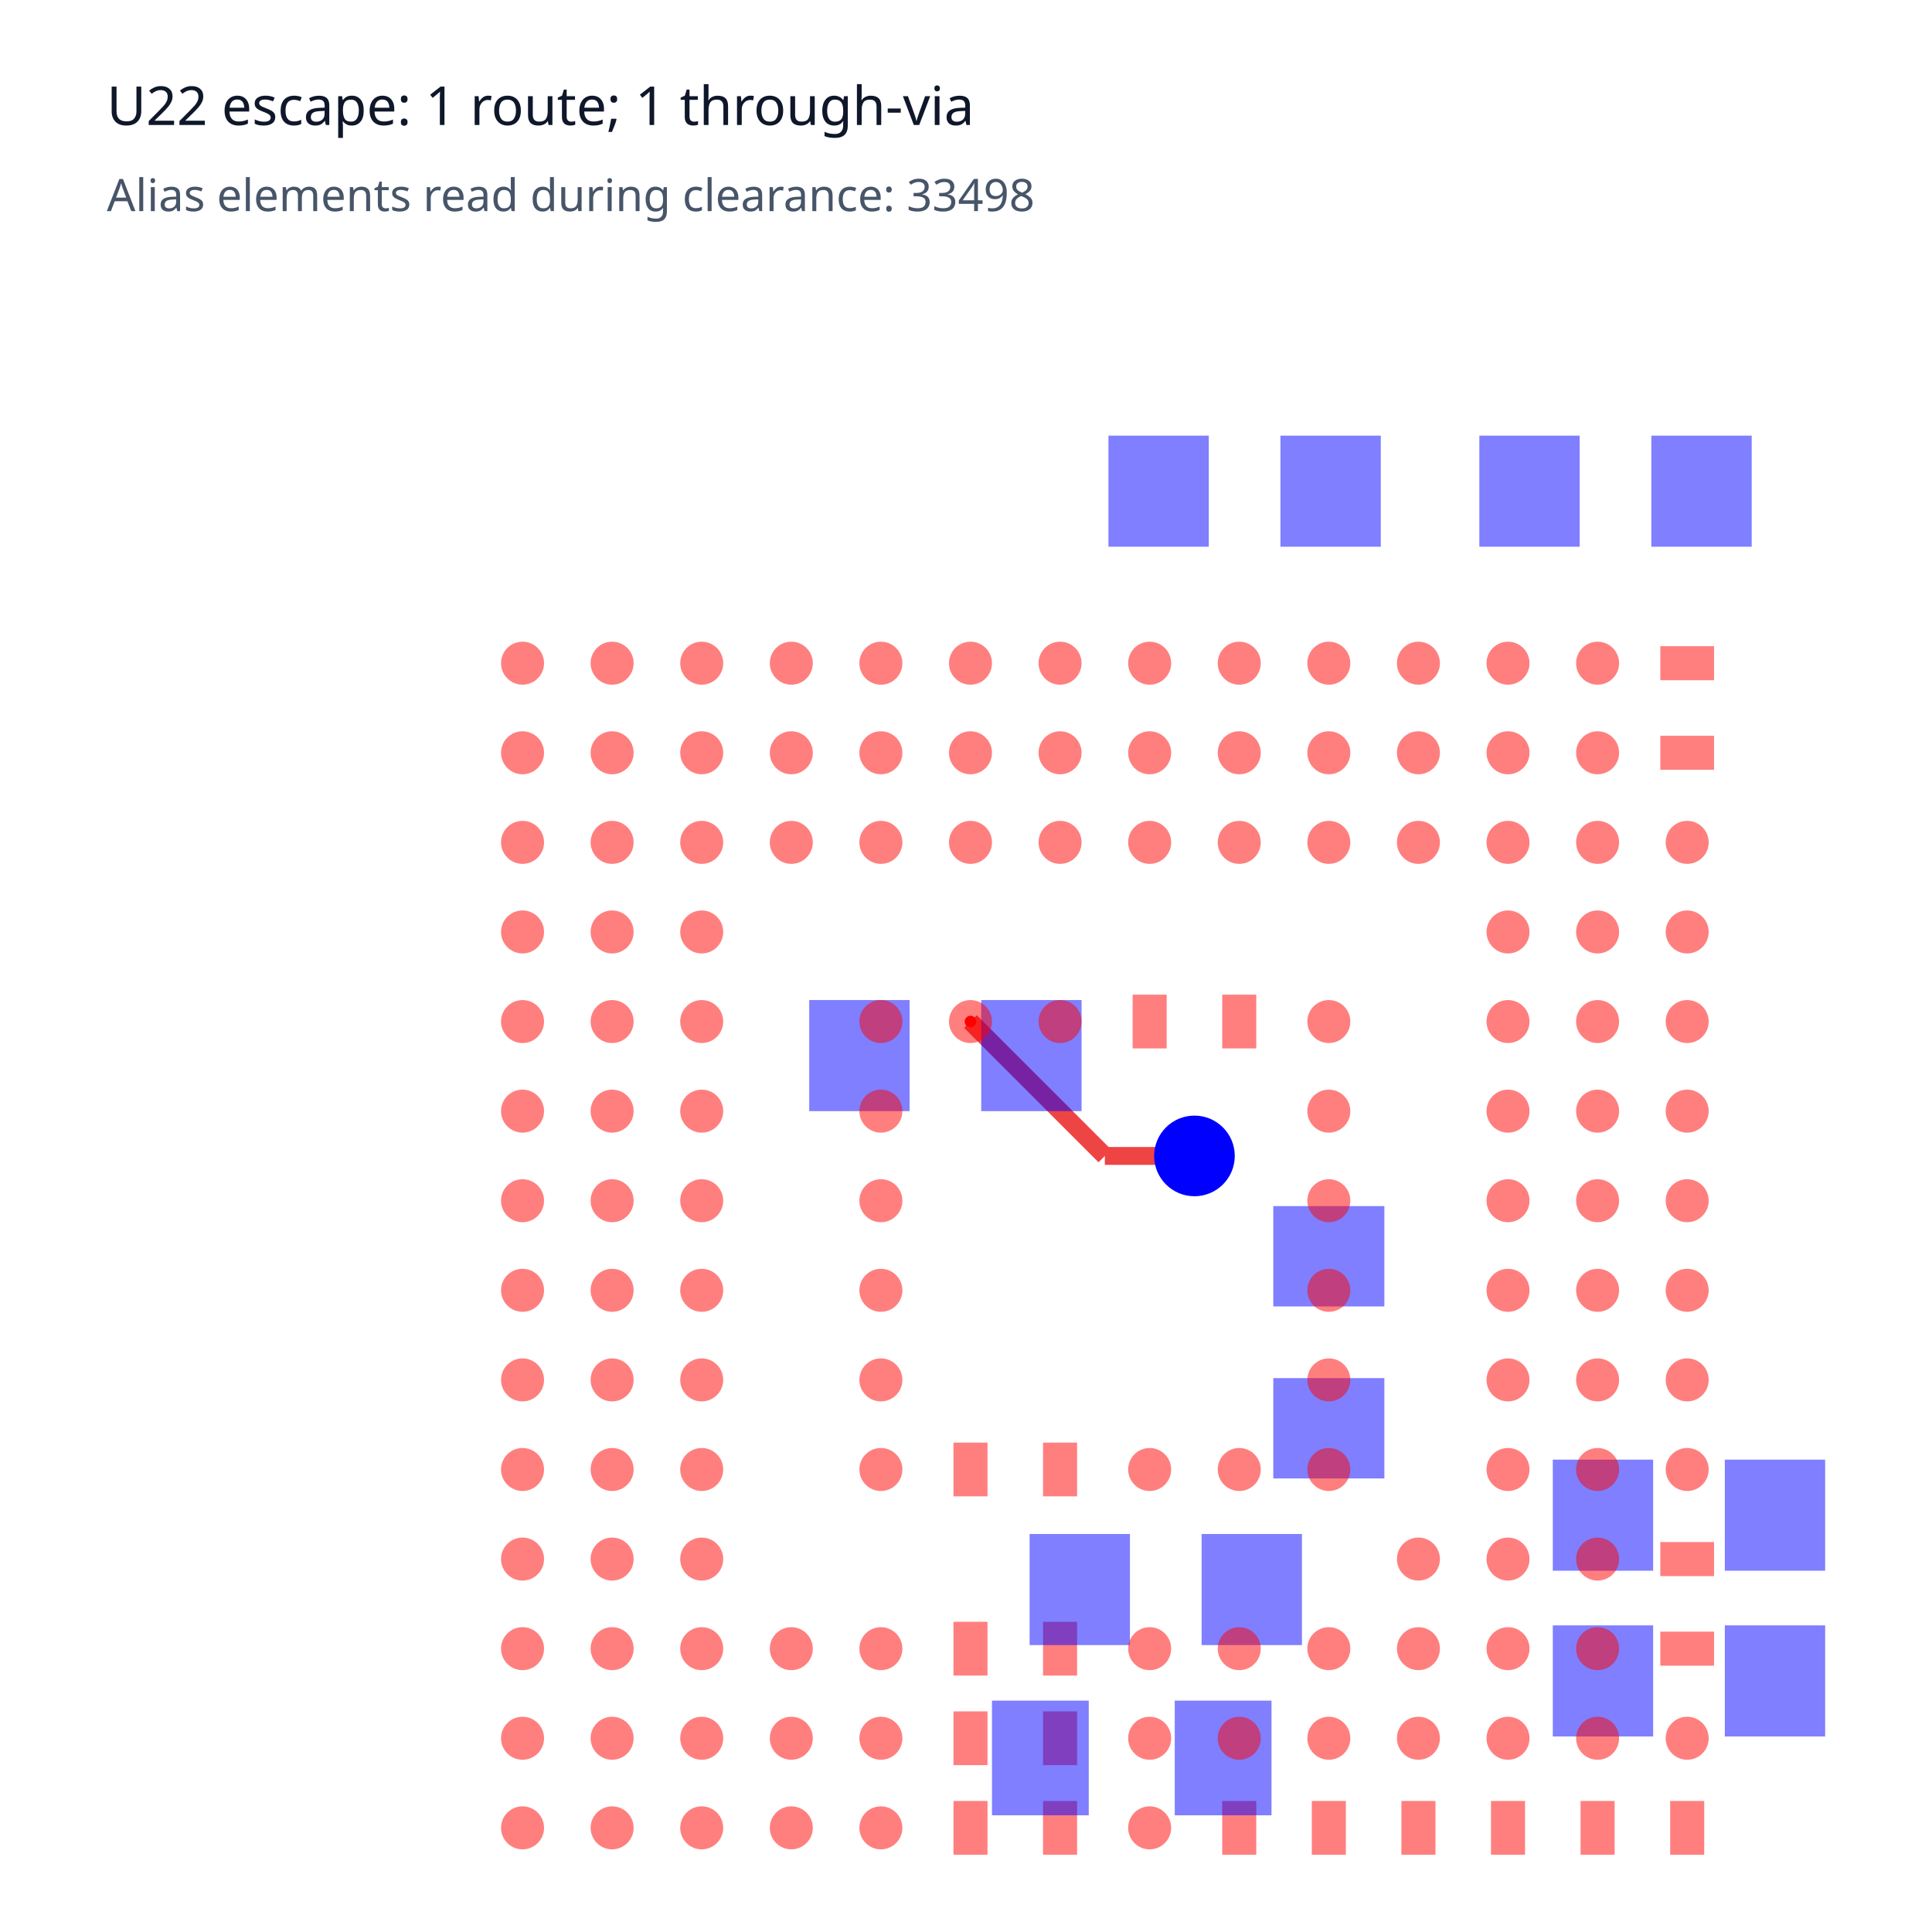
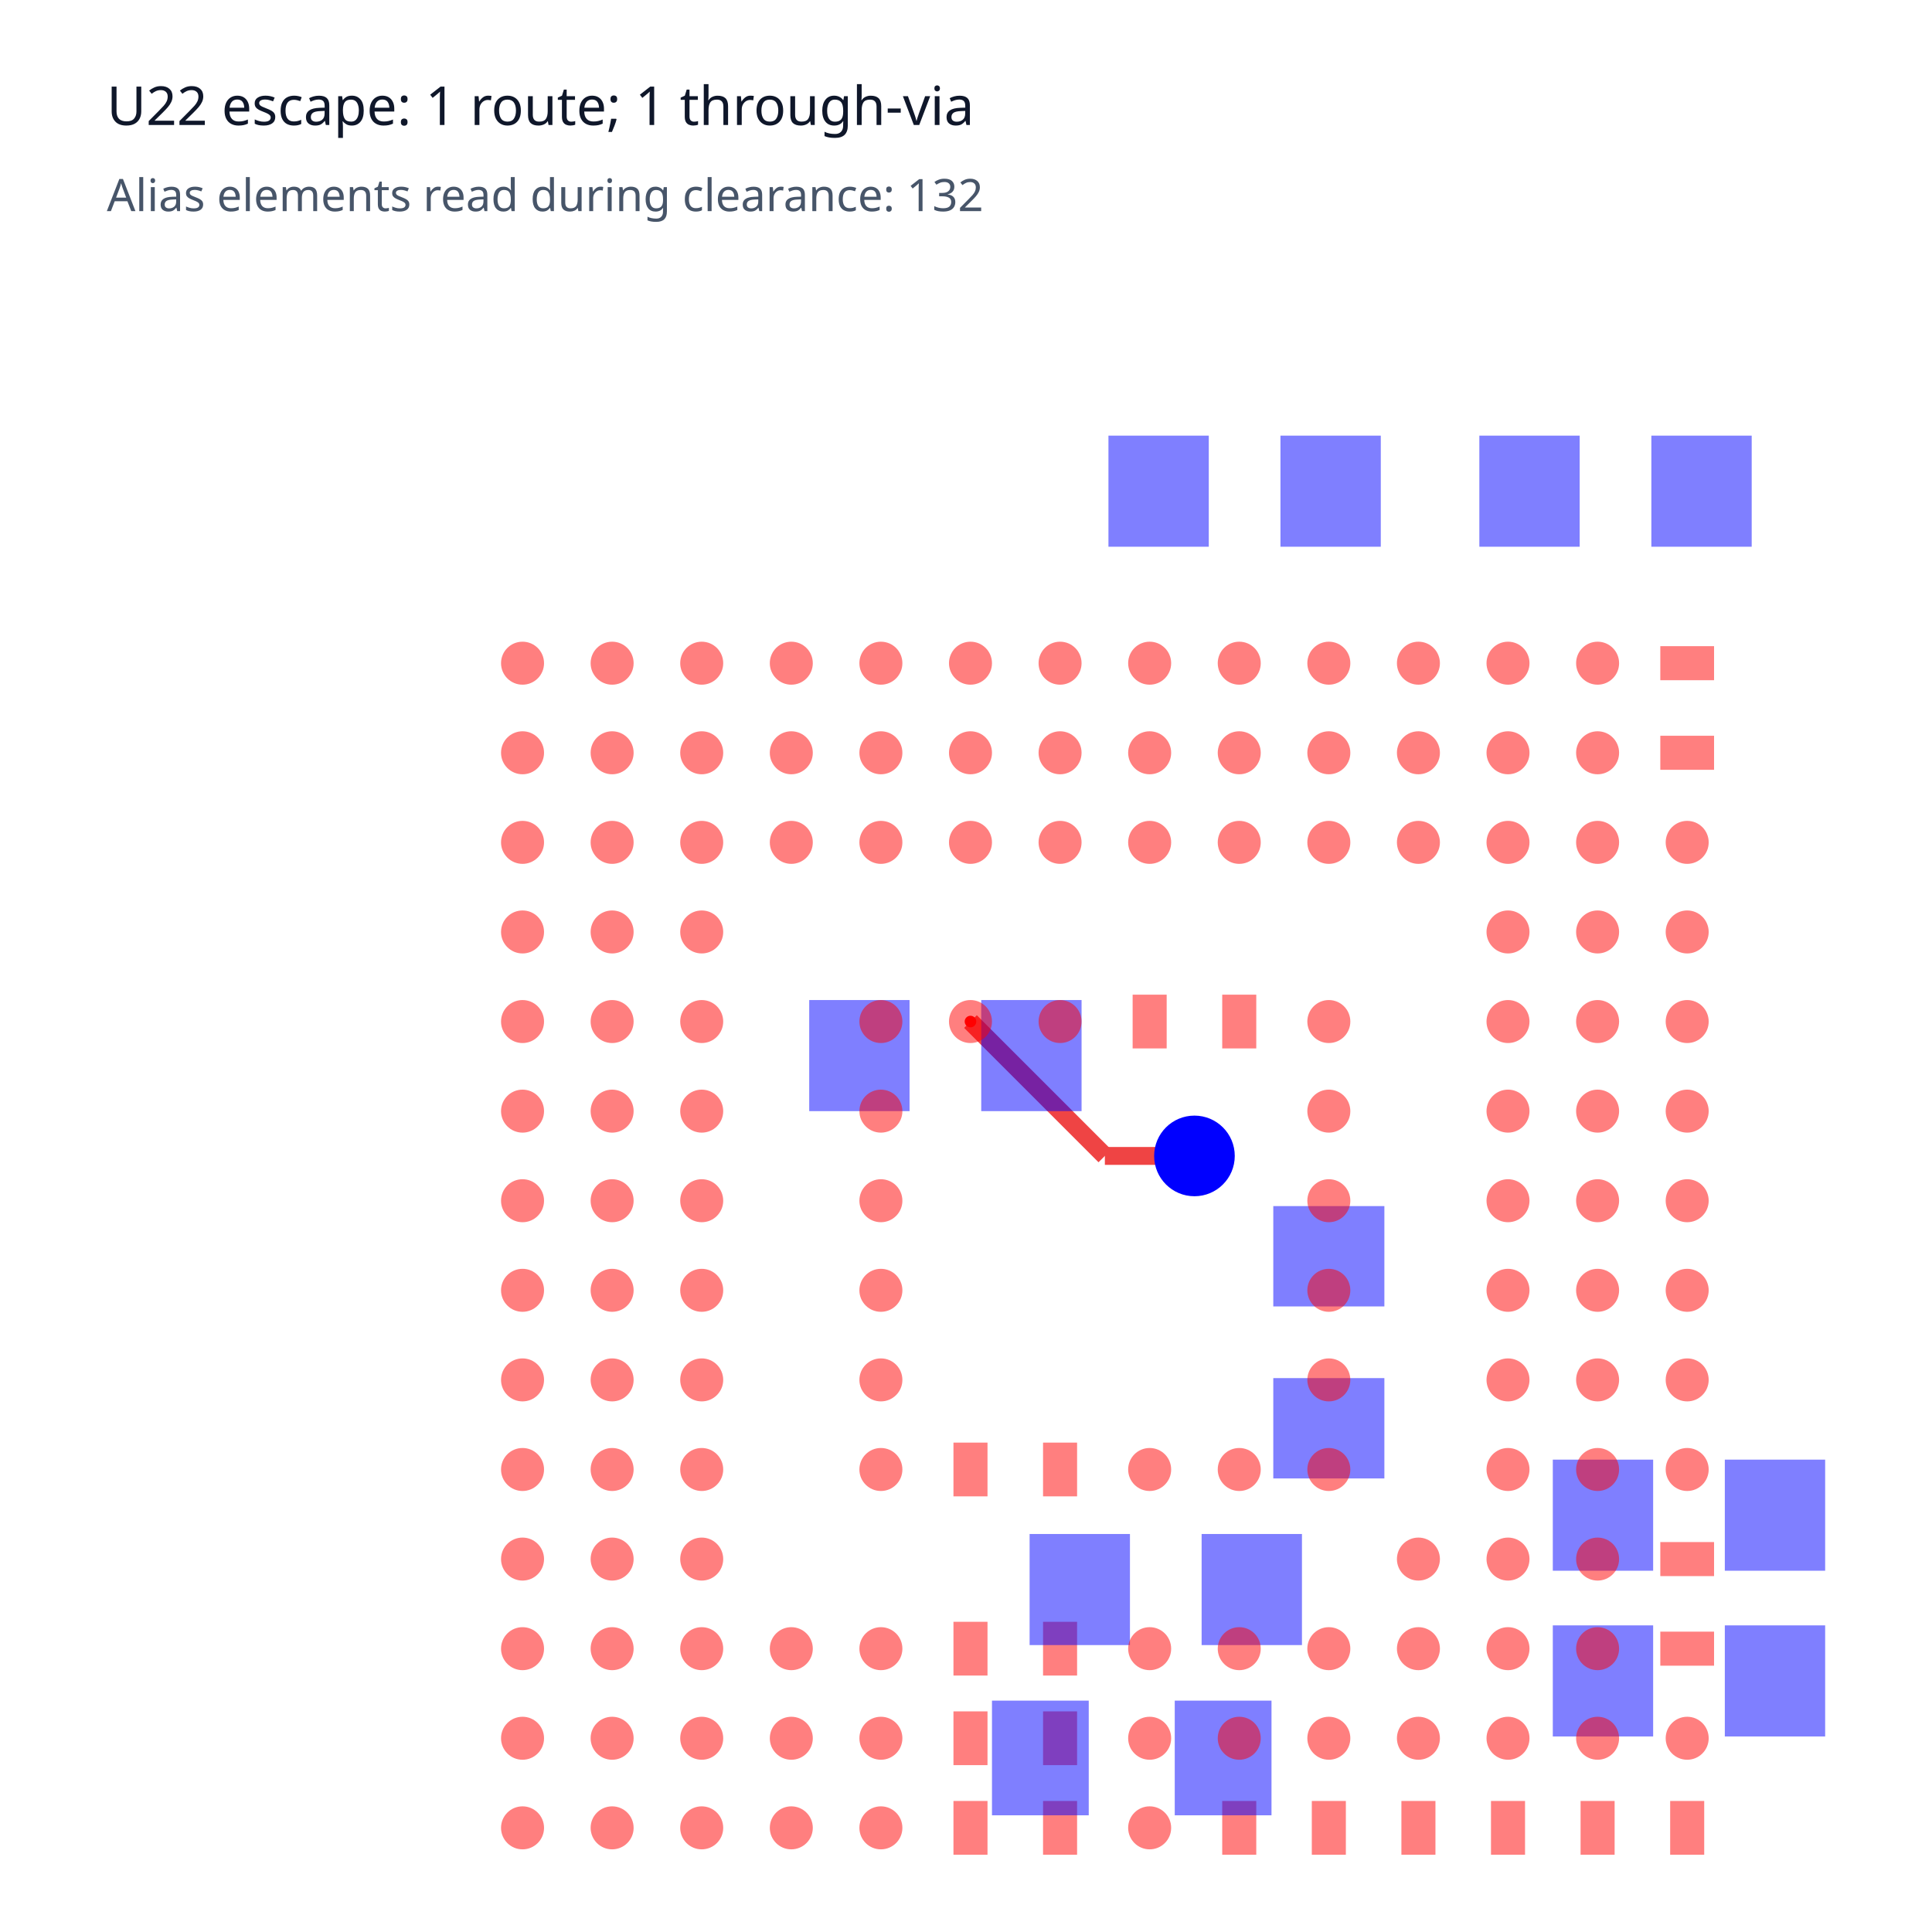
<svg xmlns="http://www.w3.org/2000/svg" width="1000" height="1000" viewBox="0 0 1000 1000">
  <rect width="100%" height="100%" fill="white" />
  <g>
    <polyline data-points="0.48999999999875865,15.829999999999984 1.2399999999987585,15.079999999999984" data-type="line" data-label="" points="502.319,528.75 571.875,598.306" fill="none" stroke="#ef4444" stroke-linejoin="round" stroke-width="9.274" />
  </g>
  <g>
    <polyline data-points="1.2399999999987585,15.079999999999984 1.7399999999987577,15.079999999999984" data-type="line" data-label="" points="571.875,598.306 618.246,598.306" fill="none" stroke="#ef4444" stroke-linejoin="round" stroke-width="9.274" />
  </g>
  <g>
    <rect data-type="rect" data-label="top" data-x="4.4899999999987585" data-y="11.329999999999984" data-ccw-rotation-degrees="180" x="864.476" y="932.177" width="17.621" height="27.823" fill="rgba(255,0,0,0.5)" stroke="black" stroke-width="0.011" transform="rotate(180 873.2863 946.0887)" />
  </g>
  <g>
    <rect data-type="rect" data-label="top" data-x="3.989999999998758" data-y="11.329999999999984" data-ccw-rotation-degrees="180" x="818.105" y="932.177" width="17.621" height="27.823" fill="rgba(255,0,0,0.5)" stroke="black" stroke-width="0.011" transform="rotate(180 826.9153 946.0887)" />
  </g>
  <g>
    <rect data-type="rect" data-label="top" data-x="3.489999999998758" data-y="11.329999999999984" data-ccw-rotation-degrees="180" x="771.734" y="932.177" width="17.621" height="27.823" fill="rgba(255,0,0,0.5)" stroke="black" stroke-width="0.011" transform="rotate(180 780.5444 946.0887)" />
  </g>
  <g>
    <rect data-type="rect" data-label="top" data-x="2.989999999998758" data-y="11.329999999999984" data-ccw-rotation-degrees="180" x="725.363" y="932.177" width="17.621" height="27.823" fill="rgba(255,0,0,0.5)" stroke="black" stroke-width="0.011" transform="rotate(180 734.1734 946.0887)" />
  </g>
  <g>
    <rect data-type="rect" data-label="top" data-x="2.489999999998758" data-y="11.329999999999984" data-ccw-rotation-degrees="180" x="678.992" y="932.177" width="17.621" height="27.823" fill="rgba(255,0,0,0.5)" stroke="black" stroke-width="0.011" transform="rotate(180 687.8024 946.0887)" />
  </g>
  <g>
    <rect data-type="rect" data-label="top" data-x="1.989999999998758" data-y="11.329999999999984" data-ccw-rotation-degrees="180" x="632.621" y="932.177" width="17.621" height="27.823" fill="rgba(255,0,0,0.5)" stroke="black" stroke-width="0.011" transform="rotate(180 641.4315 946.0887)" />
  </g>
  <g>
    <rect data-type="rect" data-label="top" data-x="0.9899999999987581" data-y="11.329999999999984" data-ccw-rotation-degrees="180" x="539.879" y="932.177" width="17.621" height="27.823" fill="rgba(255,0,0,0.5)" stroke="black" stroke-width="0.011" transform="rotate(180 548.6895 946.0887)" />
  </g>
  <g>
    <rect data-type="rect" data-label="top" data-x="0.4899999999987581" data-y="11.329999999999984" data-ccw-rotation-degrees="180" x="493.508" y="932.177" width="17.621" height="27.823" fill="rgba(255,0,0,0.5)" stroke="black" stroke-width="0.011" transform="rotate(180 502.3185 946.0887)" />
  </g>
  <g>
    <rect data-type="rect" data-label="top" data-x="0.9899999999987582" data-y="11.829999999999984" data-ccw-rotation-degrees="180" x="539.879" y="885.806" width="17.621" height="27.823" fill="rgba(255,0,0,0.5)" stroke="black" stroke-width="0.011" transform="rotate(180 548.6895 899.7177)" />
  </g>
  <g>
    <rect data-type="rect" data-label="top" data-x="0.4899999999987582" data-y="11.829999999999984" data-ccw-rotation-degrees="180" x="493.508" y="885.806" width="17.621" height="27.823" fill="rgba(255,0,0,0.5)" stroke="black" stroke-width="0.011" transform="rotate(180 502.3185 899.7177)" />
  </g>
  <g>
    <rect data-type="rect" data-label="top" data-x="4.4899999999987585" data-y="12.329999999999984" data-ccw-rotation-degrees="180" x="859.375" y="844.536" width="27.823" height="17.621" fill="rgba(255,0,0,0.5)" stroke="black" stroke-width="0.011" transform="rotate(180 873.2863 853.3468)" />
  </g>
  <g>
    <rect data-type="rect" data-label="top" data-x="0.9899999999987583" data-y="12.329999999999984" data-ccw-rotation-degrees="180" x="539.879" y="839.435" width="17.621" height="27.823" fill="rgba(255,0,0,0.5)" stroke="black" stroke-width="0.011" transform="rotate(180 548.6895 853.3468)" />
  </g>
  <g>
    <rect data-type="rect" data-label="top" data-x="0.4899999999987583" data-y="12.329999999999984" data-ccw-rotation-degrees="180" x="493.508" y="839.435" width="17.621" height="27.823" fill="rgba(255,0,0,0.5)" stroke="black" stroke-width="0.011" transform="rotate(180 502.3185 853.3468)" />
  </g>
  <g>
    <rect data-type="rect" data-label="top" data-x="4.4899999999987585" data-y="12.829999999999984" data-ccw-rotation-degrees="180" x="859.375" y="798.165" width="27.823" height="17.621" fill="rgba(255,0,0,0.5)" stroke="black" stroke-width="0.011" transform="rotate(180 873.2863 806.9758)" />
  </g>
  <g>
    <rect data-type="rect" data-label="top" data-x="0.9899999999987583" data-y="13.329999999999984" data-ccw-rotation-degrees="180" x="539.879" y="746.694" width="17.621" height="27.823" fill="rgba(255,0,0,0.5)" stroke="black" stroke-width="0.011" transform="rotate(180 548.6895 760.6048)" />
  </g>
  <g>
    <rect data-type="rect" data-label="top" data-x="0.48999999999875843" data-y="13.329999999999984" data-ccw-rotation-degrees="180" x="493.508" y="746.694" width="17.621" height="27.823" fill="rgba(255,0,0,0.5)" stroke="black" stroke-width="0.011" transform="rotate(180 502.3185 760.6048)" />
  </g>
  <g>
    <rect data-type="rect" data-label="top" data-x="1.9899999999987585" data-y="15.829999999999984" data-ccw-rotation-degrees="180" x="632.621" y="514.839" width="17.621" height="27.823" fill="rgba(255,0,0,0.5)" stroke="black" stroke-width="0.011" transform="rotate(180 641.4315 528.75)" />
  </g>
  <g>
    <rect data-type="rect" data-label="top" data-x="1.4899999999987588" data-y="15.829999999999984" data-ccw-rotation-degrees="180" x="586.25" y="514.839" width="17.621" height="27.823" fill="rgba(255,0,0,0.5)" stroke="black" stroke-width="0.011" transform="rotate(180 595.0605 528.75)" />
  </g>
  <g>
    <rect data-type="rect" data-label="top" data-x="4.4899999999987585" data-y="17.329999999999984" data-ccw-rotation-degrees="180" x="859.375" y="380.827" width="27.823" height="17.621" fill="rgba(255,0,0,0.5)" stroke="black" stroke-width="0.011" transform="rotate(180 873.2863 389.6371)" />
  </g>
  <g>
    <rect data-type="rect" data-label="top" data-x="4.4899999999987585" data-y="17.829999999999984" data-ccw-rotation-degrees="180" x="859.375" y="334.456" width="27.823" height="17.621" fill="rgba(255,0,0,0.5)" stroke="black" stroke-width="0.011" transform="rotate(180 873.2863 343.2661)" />
  </g>
  <g>
    <rect data-type="rect" data-label="bottom" data-x="2.4899999999987585" data-y="14.519999999999992" x="659.052" y="624.274" width="57.5" height="51.935" fill="rgba(0,0,255,0.5)" stroke="black" stroke-width="0.011" />
  </g>
  <g>
    <rect data-type="rect" data-label="bottom source_trace_0" data-x="2.4899999999987585" data-y="13.559999999999992" x="659.052" y="713.306" width="57.5" height="51.935" fill="rgba(0,0,255,0.5)" stroke="black" stroke-width="0.011" />
  </g>
  <g>
    <rect data-type="rect" data-label="bottom" data-x="4.97999999999875" data-y="13.074999999999989" x="892.762" y="755.504" width="51.935" height="57.5" fill="rgba(0,0,255,0.5)" stroke="black" stroke-width="0.011" />
  </g>
  <g>
    <rect data-type="rect" data-label="bottom" data-x="4.019999999998749" data-y="13.074999999999989" x="803.73" y="755.504" width="51.935" height="57.5" fill="rgba(0,0,255,0.5)" stroke="black" stroke-width="0.011" />
  </g>
  <g>
    <rect data-type="rect" data-label="bottom" data-x="4.569999999998753" data-y="18.789999999999992" x="854.738" y="225.484" width="51.935" height="57.5" fill="rgba(0,0,255,0.5)" stroke="black" stroke-width="0.011" />
  </g>
  <g>
    <rect data-type="rect" data-label="bottom source_trace_0" data-x="3.609999999998753" data-y="18.789999999999992" x="765.706" y="225.484" width="51.935" height="57.5" fill="rgba(0,0,255,0.5)" stroke="black" stroke-width="0.011" />
  </g>
  <g>
    <rect data-type="rect" data-label="bottom source_trace_0" data-x="0.8799999999987642" data-y="11.719999999999985" x="513.448" y="880.242" width="50.081" height="59.355" fill="rgba(0,0,255,0.5)" stroke="black" stroke-width="0.011" />
  </g>
  <g>
    <rect data-type="rect" data-label="bottom" data-x="1.8999999999987642" data-y="11.719999999999985" x="608.044" y="880.242" width="50.081" height="59.355" fill="rgba(0,0,255,0.5)" stroke="black" stroke-width="0.011" />
  </g>
  <g>
    <rect data-type="rect" data-label="bottom" data-x="1.5399999999987597" data-y="18.789999999999992" x="573.73" y="225.484" width="51.935" height="57.5" fill="rgba(0,0,255,0.5)" stroke="black" stroke-width="0.011" />
  </g>
  <g>
    <rect data-type="rect" data-label="bottom source_trace_0" data-x="2.4999999999987597" data-y="18.789999999999992" x="662.762" y="225.484" width="51.935" height="57.5" fill="rgba(0,0,255,0.5)" stroke="black" stroke-width="0.011" />
  </g>
  <g>
    <rect data-type="rect" data-label="bottom source_trace_0" data-x="1.099999999998762" data-y="12.659999999999982" x="532.923" y="793.992" width="51.935" height="57.5" fill="rgba(0,0,255,0.5)" stroke="black" stroke-width="0.011" />
  </g>
  <g>
    <rect data-type="rect" data-label="bottom" data-x="2.059999999998762" data-y="12.659999999999982" x="621.956" y="793.992" width="51.935" height="57.5" fill="rgba(0,0,255,0.5)" stroke="black" stroke-width="0.011" />
  </g>
  <g>
    <rect data-type="rect" data-label="bottom" data-x="4.019999999998749" data-y="12.149999999999991" x="803.73" y="841.29" width="51.935" height="57.5" fill="rgba(0,0,255,0.5)" stroke="black" stroke-width="0.011" />
  </g>
  <g>
    <rect data-type="rect" data-label="bottom" data-x="4.97999999999875" data-y="12.149999999999991" x="892.762" y="841.29" width="51.935" height="57.5" fill="rgba(0,0,255,0.5)" stroke="black" stroke-width="0.011" />
  </g>
  <g>
    <rect data-type="rect" data-label="bottom source_trace_0" data-x="-0.13000000000125622" data-y="15.639999999999986" x="418.851" y="517.621" width="51.935" height="57.5" fill="rgba(0,0,255,0.5)" stroke="black" stroke-width="0.011" />
  </g>
  <g>
    <rect data-type="rect" data-label="bottom" data-x="0.8299999999987437" data-y="15.639999999999986" x="507.883" y="517.621" width="51.935" height="57.5" fill="rgba(0,0,255,0.5)" stroke="black" stroke-width="0.011" />
  </g>
  <circle data-type="circle" data-label="" data-x="1.7399999999987577" data-y="15.079999999999984" cx="618.246" cy="598.306" r="20.867" fill="blue" stroke="none" stroke-width="0.011" />
  <circle data-type="circle" data-label="" data-x="1.489999999998758" data-y="11.329999999999984" cx="595.06" cy="946.089" r="11.129" fill="rgba(255,0,0,0.5)" stroke="black" stroke-width="0.011" />
  <circle data-type="circle" data-label="" data-x="-0.010000000001241904" data-y="11.329999999999984" cx="455.948" cy="946.089" r="11.129" fill="rgba(255,0,0,0.5)" stroke="black" stroke-width="0.011" />
  <circle data-type="circle" data-label="" data-x="-0.5100000000012419" data-y="11.329999999999984" cx="409.577" cy="946.089" r="11.129" fill="rgba(255,0,0,0.5)" stroke="black" stroke-width="0.011" />
  <circle data-type="circle" data-label="" data-x="-1.010000000001242" data-y="11.329999999999984" cx="363.206" cy="946.089" r="11.129" fill="rgba(255,0,0,0.5)" stroke="black" stroke-width="0.011" />
  <circle data-type="circle" data-label="" data-x="-1.510000000001242" data-y="11.329999999999984" cx="316.835" cy="946.089" r="11.129" fill="rgba(255,0,0,0.5)" stroke="black" stroke-width="0.011" />
  <circle data-type="circle" data-label="" data-x="-2.010000000001242" data-y="11.329999999999984" cx="270.464" cy="946.089" r="11.129" fill="rgba(255,0,0,0.5)" stroke="black" stroke-width="0.011" />
  <circle data-type="circle" data-label="" data-x="4.4899999999987585" data-y="11.829999999999984" cx="873.286" cy="899.718" r="11.129" fill="rgba(255,0,0,0.5)" stroke="black" stroke-width="0.011" />
  <circle data-type="circle" data-label="" data-x="3.989999999998758" data-y="11.829999999999984" cx="826.915" cy="899.718" r="11.129" fill="rgba(255,0,0,0.5)" stroke="black" stroke-width="0.011" />
  <circle data-type="circle" data-label="" data-x="3.489999999998758" data-y="11.829999999999984" cx="780.544" cy="899.718" r="11.129" fill="rgba(255,0,0,0.5)" stroke="black" stroke-width="0.011" />
  <circle data-type="circle" data-label="" data-x="2.989999999998758" data-y="11.829999999999984" cx="734.173" cy="899.718" r="11.129" fill="rgba(255,0,0,0.5)" stroke="black" stroke-width="0.011" />
  <circle data-type="circle" data-label="" data-x="2.489999999998758" data-y="11.829999999999984" cx="687.802" cy="899.718" r="11.129" fill="rgba(255,0,0,0.5)" stroke="black" stroke-width="0.011" />
  <circle data-type="circle" data-label="" data-x="1.989999999998758" data-y="11.829999999999984" cx="641.431" cy="899.718" r="11.129" fill="rgba(255,0,0,0.5)" stroke="black" stroke-width="0.011" />
  <circle data-type="circle" data-label="" data-x="1.489999999998758" data-y="11.829999999999984" cx="595.06" cy="899.718" r="11.129" fill="rgba(255,0,0,0.5)" stroke="black" stroke-width="0.011" />
  <circle data-type="circle" data-label="" data-x="-0.010000000001241904" data-y="11.829999999999984" cx="455.948" cy="899.718" r="11.129" fill="rgba(255,0,0,0.5)" stroke="black" stroke-width="0.011" />
  <circle data-type="circle" data-label="" data-x="-0.5100000000012419" data-y="11.829999999999984" cx="409.577" cy="899.718" r="11.129" fill="rgba(255,0,0,0.5)" stroke="black" stroke-width="0.011" />
  <circle data-type="circle" data-label="" data-x="-1.010000000001242" data-y="11.829999999999984" cx="363.206" cy="899.718" r="11.129" fill="rgba(255,0,0,0.5)" stroke="black" stroke-width="0.011" />
  <circle data-type="circle" data-label="" data-x="-1.510000000001242" data-y="11.829999999999984" cx="316.835" cy="899.718" r="11.129" fill="rgba(255,0,0,0.5)" stroke="black" stroke-width="0.011" />
  <circle data-type="circle" data-label="" data-x="-2.010000000001242" data-y="11.829999999999984" cx="270.464" cy="899.718" r="11.129" fill="rgba(255,0,0,0.5)" stroke="black" stroke-width="0.011" />
  <circle data-type="circle" data-label="" data-x="3.989999999998758" data-y="12.329999999999984" cx="826.915" cy="853.347" r="11.129" fill="rgba(255,0,0,0.5)" stroke="black" stroke-width="0.011" />
  <circle data-type="circle" data-label="" data-x="3.489999999998758" data-y="12.329999999999984" cx="780.544" cy="853.347" r="11.129" fill="rgba(255,0,0,0.5)" stroke="black" stroke-width="0.011" />
  <circle data-type="circle" data-label="" data-x="2.9899999999987585" data-y="12.329999999999984" cx="734.173" cy="853.347" r="11.129" fill="rgba(255,0,0,0.5)" stroke="black" stroke-width="0.011" />
  <circle data-type="circle" data-label="" data-x="2.4899999999987585" data-y="12.329999999999984" cx="687.802" cy="853.347" r="11.129" fill="rgba(255,0,0,0.5)" stroke="black" stroke-width="0.011" />
  <circle data-type="circle" data-label="" data-x="1.9899999999987583" data-y="12.329999999999984" cx="641.431" cy="853.347" r="11.129" fill="rgba(255,0,0,0.5)" stroke="black" stroke-width="0.011" />
  <circle data-type="circle" data-label="" data-x="1.4899999999987583" data-y="12.329999999999984" cx="595.06" cy="853.347" r="11.129" fill="rgba(255,0,0,0.5)" stroke="black" stroke-width="0.011" />
  <circle data-type="circle" data-label="" data-x="-0.010000000001241682" data-y="12.329999999999984" cx="455.948" cy="853.347" r="11.129" fill="rgba(255,0,0,0.5)" stroke="black" stroke-width="0.011" />
  <circle data-type="circle" data-label="" data-x="-0.5100000000012417" data-y="12.329999999999984" cx="409.577" cy="853.347" r="11.129" fill="rgba(255,0,0,0.5)" stroke="black" stroke-width="0.011" />
  <circle data-type="circle" data-label="" data-x="-1.010000000001242" data-y="12.329999999999984" cx="363.206" cy="853.347" r="11.129" fill="rgba(255,0,0,0.5)" stroke="black" stroke-width="0.011" />
  <circle data-type="circle" data-label="" data-x="-1.510000000001242" data-y="12.329999999999984" cx="316.835" cy="853.347" r="11.129" fill="rgba(255,0,0,0.5)" stroke="black" stroke-width="0.011" />
  <circle data-type="circle" data-label="" data-x="-2.010000000001242" data-y="12.329999999999984" cx="270.464" cy="853.347" r="11.129" fill="rgba(255,0,0,0.5)" stroke="black" stroke-width="0.011" />
  <circle data-type="circle" data-label="" data-x="3.9899999999987585" data-y="12.829999999999984" cx="826.915" cy="806.976" r="11.129" fill="rgba(255,0,0,0.5)" stroke="black" stroke-width="0.011" />
  <circle data-type="circle" data-label="" data-x="3.4899999999987585" data-y="12.829999999999984" cx="780.544" cy="806.976" r="11.129" fill="rgba(255,0,0,0.5)" stroke="black" stroke-width="0.011" />
  <circle data-type="circle" data-label="" data-x="2.9899999999987585" data-y="12.829999999999984" cx="734.173" cy="806.976" r="11.129" fill="rgba(255,0,0,0.5)" stroke="black" stroke-width="0.011" />
  <circle data-type="circle" data-label="" data-x="-1.0100000000012415" data-y="12.829999999999984" cx="363.206" cy="806.976" r="11.129" fill="rgba(255,0,0,0.5)" stroke="black" stroke-width="0.011" />
  <circle data-type="circle" data-label="" data-x="-1.5100000000012415" data-y="12.829999999999984" cx="316.835" cy="806.976" r="11.129" fill="rgba(255,0,0,0.5)" stroke="black" stroke-width="0.011" />
  <circle data-type="circle" data-label="" data-x="-2.0100000000012415" data-y="12.829999999999984" cx="270.464" cy="806.976" r="11.129" fill="rgba(255,0,0,0.5)" stroke="black" stroke-width="0.011" />
  <circle data-type="circle" data-label="" data-x="4.4899999999987585" data-y="13.329999999999984" cx="873.286" cy="760.605" r="11.129" fill="rgba(255,0,0,0.5)" stroke="black" stroke-width="0.011" />
  <circle data-type="circle" data-label="" data-x="3.9899999999987585" data-y="13.329999999999984" cx="826.915" cy="760.605" r="11.129" fill="rgba(255,0,0,0.5)" stroke="black" stroke-width="0.011" />
  <circle data-type="circle" data-label="" data-x="3.4899999999987585" data-y="13.329999999999984" cx="780.544" cy="760.605" r="11.129" fill="rgba(255,0,0,0.5)" stroke="black" stroke-width="0.011" />
  <circle data-type="circle" data-label="" data-x="2.4899999999987585" data-y="13.329999999999984" cx="687.802" cy="760.605" r="11.129" fill="rgba(255,0,0,0.5)" stroke="black" stroke-width="0.011" />
  <circle data-type="circle" data-label="" data-x="1.9899999999987585" data-y="13.329999999999984" cx="641.431" cy="760.605" r="11.129" fill="rgba(255,0,0,0.5)" stroke="black" stroke-width="0.011" />
  <circle data-type="circle" data-label="" data-x="1.4899999999987583" data-y="13.329999999999984" cx="595.06" cy="760.605" r="11.129" fill="rgba(255,0,0,0.5)" stroke="black" stroke-width="0.011" />
  <circle data-type="circle" data-label="" data-x="-0.010000000001241682" data-y="13.329999999999984" cx="455.948" cy="760.605" r="11.129" fill="rgba(255,0,0,0.5)" stroke="black" stroke-width="0.011" />
  <circle data-type="circle" data-label="" data-x="-1.0100000000012415" data-y="13.329999999999984" cx="363.206" cy="760.605" r="11.129" fill="rgba(255,0,0,0.5)" stroke="black" stroke-width="0.011" />
  <circle data-type="circle" data-label="" data-x="-1.5100000000012415" data-y="13.329999999999984" cx="316.835" cy="760.605" r="11.129" fill="rgba(255,0,0,0.5)" stroke="black" stroke-width="0.011" />
  <circle data-type="circle" data-label="" data-x="-2.0100000000012415" data-y="13.329999999999984" cx="270.464" cy="760.605" r="11.129" fill="rgba(255,0,0,0.5)" stroke="black" stroke-width="0.011" />
  <circle data-type="circle" data-label="" data-x="4.4899999999987585" data-y="13.829999999999984" cx="873.286" cy="714.234" r="11.129" fill="rgba(255,0,0,0.5)" stroke="black" stroke-width="0.011" />
  <circle data-type="circle" data-label="" data-x="3.9899999999987585" data-y="13.829999999999984" cx="826.915" cy="714.234" r="11.129" fill="rgba(255,0,0,0.5)" stroke="black" stroke-width="0.011" />
  <circle data-type="circle" data-label="" data-x="3.4899999999987585" data-y="13.829999999999984" cx="780.544" cy="714.234" r="11.129" fill="rgba(255,0,0,0.5)" stroke="black" stroke-width="0.011" />
  <circle data-type="circle" data-label="" data-x="2.4899999999987585" data-y="13.829999999999984" cx="687.802" cy="714.234" r="11.129" fill="rgba(255,0,0,0.5)" stroke="black" stroke-width="0.011" />
  <circle data-type="circle" data-label="" data-x="-0.01000000000124146" data-y="13.829999999999984" cx="455.948" cy="714.234" r="11.129" fill="rgba(255,0,0,0.5)" stroke="black" stroke-width="0.011" />
  <circle data-type="circle" data-label="" data-x="-1.0100000000012415" data-y="13.829999999999984" cx="363.206" cy="714.234" r="11.129" fill="rgba(255,0,0,0.5)" stroke="black" stroke-width="0.011" />
  <circle data-type="circle" data-label="" data-x="-1.5100000000012415" data-y="13.829999999999984" cx="316.835" cy="714.234" r="11.129" fill="rgba(255,0,0,0.5)" stroke="black" stroke-width="0.011" />
  <circle data-type="circle" data-label="" data-x="-2.0100000000012415" data-y="13.829999999999984" cx="270.464" cy="714.234" r="11.129" fill="rgba(255,0,0,0.5)" stroke="black" stroke-width="0.011" />
  <circle data-type="circle" data-label="" data-x="4.4899999999987585" data-y="14.329999999999984" cx="873.286" cy="667.863" r="11.129" fill="rgba(255,0,0,0.5)" stroke="black" stroke-width="0.011" />
  <circle data-type="circle" data-label="" data-x="3.9899999999987585" data-y="14.329999999999984" cx="826.915" cy="667.863" r="11.129" fill="rgba(255,0,0,0.5)" stroke="black" stroke-width="0.011" />
  <circle data-type="circle" data-label="" data-x="3.4899999999987585" data-y="14.329999999999984" cx="780.544" cy="667.863" r="11.129" fill="rgba(255,0,0,0.5)" stroke="black" stroke-width="0.011" />
  <circle data-type="circle" data-label="" data-x="2.4899999999987585" data-y="14.329999999999984" cx="687.802" cy="667.863" r="11.129" fill="rgba(255,0,0,0.5)" stroke="black" stroke-width="0.011" />
  <circle data-type="circle" data-label="" data-x="-0.01000000000124146" data-y="14.329999999999984" cx="455.948" cy="667.863" r="11.129" fill="rgba(255,0,0,0.5)" stroke="black" stroke-width="0.011" />
  <circle data-type="circle" data-label="" data-x="-1.0100000000012415" data-y="14.329999999999984" cx="363.206" cy="667.863" r="11.129" fill="rgba(255,0,0,0.5)" stroke="black" stroke-width="0.011" />
  <circle data-type="circle" data-label="" data-x="-1.5100000000012415" data-y="14.329999999999984" cx="316.835" cy="667.863" r="11.129" fill="rgba(255,0,0,0.5)" stroke="black" stroke-width="0.011" />
  <circle data-type="circle" data-label="" data-x="-2.0100000000012415" data-y="14.329999999999984" cx="270.464" cy="667.863" r="11.129" fill="rgba(255,0,0,0.5)" stroke="black" stroke-width="0.011" />
  <circle data-type="circle" data-label="" data-x="4.4899999999987585" data-y="14.829999999999984" cx="873.286" cy="621.492" r="11.129" fill="rgba(255,0,0,0.5)" stroke="black" stroke-width="0.011" />
  <circle data-type="circle" data-label="" data-x="3.9899999999987585" data-y="14.829999999999984" cx="826.915" cy="621.492" r="11.129" fill="rgba(255,0,0,0.5)" stroke="black" stroke-width="0.011" />
  <circle data-type="circle" data-label="" data-x="3.4899999999987585" data-y="14.829999999999984" cx="780.544" cy="621.492" r="11.129" fill="rgba(255,0,0,0.5)" stroke="black" stroke-width="0.011" />
  <circle data-type="circle" data-label="" data-x="2.4899999999987585" data-y="14.829999999999984" cx="687.802" cy="621.492" r="11.129" fill="rgba(255,0,0,0.5)" stroke="black" stroke-width="0.011" />
  <circle data-type="circle" data-label="" data-x="-0.01000000000124146" data-y="14.829999999999984" cx="455.948" cy="621.492" r="11.129" fill="rgba(255,0,0,0.5)" stroke="black" stroke-width="0.011" />
  <circle data-type="circle" data-label="" data-x="-1.0100000000012415" data-y="14.829999999999984" cx="363.206" cy="621.492" r="11.129" fill="rgba(255,0,0,0.5)" stroke="black" stroke-width="0.011" />
  <circle data-type="circle" data-label="" data-x="-1.5100000000012415" data-y="14.829999999999984" cx="316.835" cy="621.492" r="11.129" fill="rgba(255,0,0,0.5)" stroke="black" stroke-width="0.011" />
  <circle data-type="circle" data-label="" data-x="-2.0100000000012415" data-y="14.829999999999984" cx="270.464" cy="621.492" r="11.129" fill="rgba(255,0,0,0.5)" stroke="black" stroke-width="0.011" />
  <circle data-type="circle" data-label="" data-x="4.4899999999987585" data-y="15.329999999999984" cx="873.286" cy="575.121" r="11.129" fill="rgba(255,0,0,0.5)" stroke="black" stroke-width="0.011" />
  <circle data-type="circle" data-label="" data-x="3.9899999999987585" data-y="15.329999999999984" cx="826.915" cy="575.121" r="11.129" fill="rgba(255,0,0,0.5)" stroke="black" stroke-width="0.011" />
  <circle data-type="circle" data-label="" data-x="3.4899999999987585" data-y="15.329999999999984" cx="780.544" cy="575.121" r="11.129" fill="rgba(255,0,0,0.5)" stroke="black" stroke-width="0.011" />
  <circle data-type="circle" data-label="" data-x="2.4899999999987585" data-y="15.329999999999984" cx="687.802" cy="575.121" r="11.129" fill="rgba(255,0,0,0.5)" stroke="black" stroke-width="0.011" />
  <circle data-type="circle" data-label="" data-x="-0.01000000000124146" data-y="15.329999999999984" cx="455.948" cy="575.121" r="11.129" fill="rgba(255,0,0,0.5)" stroke="black" stroke-width="0.011" />
  <circle data-type="circle" data-label="" data-x="-1.0100000000012415" data-y="15.329999999999984" cx="363.206" cy="575.121" r="11.129" fill="rgba(255,0,0,0.5)" stroke="black" stroke-width="0.011" />
  <circle data-type="circle" data-label="" data-x="-1.5100000000012415" data-y="15.329999999999984" cx="316.835" cy="575.121" r="11.129" fill="rgba(255,0,0,0.5)" stroke="black" stroke-width="0.011" />
  <circle data-type="circle" data-label="" data-x="-2.0100000000012415" data-y="15.329999999999984" cx="270.464" cy="575.121" r="11.129" fill="rgba(255,0,0,0.5)" stroke="black" stroke-width="0.011" />
  <circle data-type="circle" data-label="" data-x="4.4899999999987585" data-y="15.829999999999984" cx="873.286" cy="528.75" r="11.129" fill="rgba(255,0,0,0.5)" stroke="black" stroke-width="0.011" />
  <circle data-type="circle" data-label="" data-x="3.9899999999987585" data-y="15.829999999999984" cx="826.915" cy="528.75" r="11.129" fill="rgba(255,0,0,0.5)" stroke="black" stroke-width="0.011" />
  <circle data-type="circle" data-label="" data-x="3.4899999999987585" data-y="15.829999999999984" cx="780.544" cy="528.75" r="11.129" fill="rgba(255,0,0,0.5)" stroke="black" stroke-width="0.011" />
  <circle data-type="circle" data-label="" data-x="2.4899999999987585" data-y="15.829999999999984" cx="687.802" cy="528.75" r="11.129" fill="rgba(255,0,0,0.5)" stroke="black" stroke-width="0.011" />
  <circle data-type="circle" data-label="" data-x="0.9899999999987588" data-y="15.829999999999984" cx="548.69" cy="528.75" r="11.129" fill="rgba(255,0,0,0.5)" stroke="black" stroke-width="0.011" />
  <circle data-type="circle" data-label="" data-x="0.48999999999875865" data-y="15.829999999999984" cx="502.319" cy="528.75" r="11.129" fill="rgba(255,0,0,0.5)" stroke="black" stroke-width="0.011" />
  <circle data-type="circle" data-label="" data-x="-0.010000000001241238" data-y="15.829999999999984" cx="455.948" cy="528.75" r="11.129" fill="rgba(255,0,0,0.5)" stroke="black" stroke-width="0.011" />
  <circle data-type="circle" data-label="" data-x="-1.0100000000012415" data-y="15.829999999999984" cx="363.206" cy="528.75" r="11.129" fill="rgba(255,0,0,0.5)" stroke="black" stroke-width="0.011" />
  <circle data-type="circle" data-label="" data-x="-1.5100000000012415" data-y="15.829999999999984" cx="316.835" cy="528.75" r="11.129" fill="rgba(255,0,0,0.5)" stroke="black" stroke-width="0.011" />
  <circle data-type="circle" data-label="" data-x="-2.0100000000012415" data-y="15.829999999999984" cx="270.464" cy="528.75" r="11.129" fill="rgba(255,0,0,0.5)" stroke="black" stroke-width="0.011" />
  <circle data-type="circle" data-label="" data-x="4.4899999999987585" data-y="16.329999999999984" cx="873.286" cy="482.379" r="11.129" fill="rgba(255,0,0,0.5)" stroke="black" stroke-width="0.011" />
  <circle data-type="circle" data-label="" data-x="3.9899999999987585" data-y="16.329999999999984" cx="826.915" cy="482.379" r="11.129" fill="rgba(255,0,0,0.5)" stroke="black" stroke-width="0.011" />
  <circle data-type="circle" data-label="" data-x="3.4899999999987585" data-y="16.329999999999984" cx="780.544" cy="482.379" r="11.129" fill="rgba(255,0,0,0.5)" stroke="black" stroke-width="0.011" />
  <circle data-type="circle" data-label="" data-x="-1.0100000000012415" data-y="16.329999999999984" cx="363.206" cy="482.379" r="11.129" fill="rgba(255,0,0,0.5)" stroke="black" stroke-width="0.011" />
  <circle data-type="circle" data-label="" data-x="-1.5100000000012415" data-y="16.329999999999984" cx="316.835" cy="482.379" r="11.129" fill="rgba(255,0,0,0.5)" stroke="black" stroke-width="0.011" />
  <circle data-type="circle" data-label="" data-x="-2.0100000000012415" data-y="16.329999999999984" cx="270.464" cy="482.379" r="11.129" fill="rgba(255,0,0,0.5)" stroke="black" stroke-width="0.011" />
  <circle data-type="circle" data-label="" data-x="4.4899999999987585" data-y="16.829999999999984" cx="873.286" cy="436.008" r="11.129" fill="rgba(255,0,0,0.5)" stroke="black" stroke-width="0.011" />
  <circle data-type="circle" data-label="" data-x="3.989999999998759" data-y="16.829999999999984" cx="826.915" cy="436.008" r="11.129" fill="rgba(255,0,0,0.5)" stroke="black" stroke-width="0.011" />
  <circle data-type="circle" data-label="" data-x="3.489999999998759" data-y="16.829999999999984" cx="780.544" cy="436.008" r="11.129" fill="rgba(255,0,0,0.5)" stroke="black" stroke-width="0.011" />
  <circle data-type="circle" data-label="" data-x="2.9899999999987585" data-y="16.829999999999984" cx="734.173" cy="436.008" r="11.129" fill="rgba(255,0,0,0.5)" stroke="black" stroke-width="0.011" />
  <circle data-type="circle" data-label="" data-x="2.4899999999987585" data-y="16.829999999999984" cx="687.802" cy="436.008" r="11.129" fill="rgba(255,0,0,0.5)" stroke="black" stroke-width="0.011" />
  <circle data-type="circle" data-label="" data-x="1.9899999999987588" data-y="16.829999999999984" cx="641.431" cy="436.008" r="11.129" fill="rgba(255,0,0,0.5)" stroke="black" stroke-width="0.011" />
  <circle data-type="circle" data-label="" data-x="1.4899999999987588" data-y="16.829999999999984" cx="595.06" cy="436.008" r="11.129" fill="rgba(255,0,0,0.5)" stroke="black" stroke-width="0.011" />
  <circle data-type="circle" data-label="" data-x="0.9899999999987588" data-y="16.829999999999984" cx="548.69" cy="436.008" r="11.129" fill="rgba(255,0,0,0.5)" stroke="black" stroke-width="0.011" />
  <circle data-type="circle" data-label="" data-x="0.48999999999875876" data-y="16.829999999999984" cx="502.319" cy="436.008" r="11.129" fill="rgba(255,0,0,0.5)" stroke="black" stroke-width="0.011" />
  <circle data-type="circle" data-label="" data-x="-0.010000000001241238" data-y="16.829999999999984" cx="455.948" cy="436.008" r="11.129" fill="rgba(255,0,0,0.5)" stroke="black" stroke-width="0.011" />
  <circle data-type="circle" data-label="" data-x="-0.5100000000012412" data-y="16.829999999999984" cx="409.577" cy="436.008" r="11.129" fill="rgba(255,0,0,0.5)" stroke="black" stroke-width="0.011" />
  <circle data-type="circle" data-label="" data-x="-1.010000000001241" data-y="16.829999999999984" cx="363.206" cy="436.008" r="11.129" fill="rgba(255,0,0,0.5)" stroke="black" stroke-width="0.011" />
  <circle data-type="circle" data-label="" data-x="-1.510000000001241" data-y="16.829999999999984" cx="316.835" cy="436.008" r="11.129" fill="rgba(255,0,0,0.5)" stroke="black" stroke-width="0.011" />
  <circle data-type="circle" data-label="" data-x="-2.010000000001241" data-y="16.829999999999984" cx="270.464" cy="436.008" r="11.129" fill="rgba(255,0,0,0.5)" stroke="black" stroke-width="0.011" />
  <circle data-type="circle" data-label="" data-x="3.989999999998759" data-y="17.329999999999984" cx="826.915" cy="389.637" r="11.129" fill="rgba(255,0,0,0.5)" stroke="black" stroke-width="0.011" />
  <circle data-type="circle" data-label="" data-x="3.489999999998759" data-y="17.329999999999984" cx="780.544" cy="389.637" r="11.129" fill="rgba(255,0,0,0.5)" stroke="black" stroke-width="0.011" />
  <circle data-type="circle" data-label="" data-x="2.989999999998759" data-y="17.329999999999984" cx="734.173" cy="389.637" r="11.129" fill="rgba(255,0,0,0.5)" stroke="black" stroke-width="0.011" />
  <circle data-type="circle" data-label="" data-x="2.489999999998759" data-y="17.329999999999984" cx="687.802" cy="389.637" r="11.129" fill="rgba(255,0,0,0.5)" stroke="black" stroke-width="0.011" />
  <circle data-type="circle" data-label="" data-x="1.989999999998759" data-y="17.329999999999984" cx="641.431" cy="389.637" r="11.129" fill="rgba(255,0,0,0.5)" stroke="black" stroke-width="0.011" />
  <circle data-type="circle" data-label="" data-x="1.489999999998759" data-y="17.329999999999984" cx="595.06" cy="389.637" r="11.129" fill="rgba(255,0,0,0.5)" stroke="black" stroke-width="0.011" />
  <circle data-type="circle" data-label="" data-x="0.9899999999987589" data-y="17.329999999999984" cx="548.69" cy="389.637" r="11.129" fill="rgba(255,0,0,0.5)" stroke="black" stroke-width="0.011" />
  <circle data-type="circle" data-label="" data-x="0.4899999999987589" data-y="17.329999999999984" cx="502.319" cy="389.637" r="11.129" fill="rgba(255,0,0,0.5)" stroke="black" stroke-width="0.011" />
  <circle data-type="circle" data-label="" data-x="-0.010000000001241016" data-y="17.329999999999984" cx="455.948" cy="389.637" r="11.129" fill="rgba(255,0,0,0.5)" stroke="black" stroke-width="0.011" />
  <circle data-type="circle" data-label="" data-x="-0.510000000001241" data-y="17.329999999999984" cx="409.577" cy="389.637" r="11.129" fill="rgba(255,0,0,0.5)" stroke="black" stroke-width="0.011" />
  <circle data-type="circle" data-label="" data-x="-1.010000000001241" data-y="17.329999999999984" cx="363.206" cy="389.637" r="11.129" fill="rgba(255,0,0,0.5)" stroke="black" stroke-width="0.011" />
  <circle data-type="circle" data-label="" data-x="-1.510000000001241" data-y="17.329999999999984" cx="316.835" cy="389.637" r="11.129" fill="rgba(255,0,0,0.5)" stroke="black" stroke-width="0.011" />
  <circle data-type="circle" data-label="" data-x="-2.010000000001241" data-y="17.329999999999984" cx="270.464" cy="389.637" r="11.129" fill="rgba(255,0,0,0.5)" stroke="black" stroke-width="0.011" />
  <circle data-type="circle" data-label="" data-x="3.989999999998759" data-y="17.829999999999984" cx="826.915" cy="343.266" r="11.129" fill="rgba(255,0,0,0.5)" stroke="black" stroke-width="0.011" />
  <circle data-type="circle" data-label="" data-x="3.489999999998759" data-y="17.829999999999984" cx="780.544" cy="343.266" r="11.129" fill="rgba(255,0,0,0.5)" stroke="black" stroke-width="0.011" />
  <circle data-type="circle" data-label="" data-x="2.989999999998759" data-y="17.829999999999984" cx="734.173" cy="343.266" r="11.129" fill="rgba(255,0,0,0.5)" stroke="black" stroke-width="0.011" />
  <circle data-type="circle" data-label="" data-x="2.489999999998759" data-y="17.829999999999984" cx="687.802" cy="343.266" r="11.129" fill="rgba(255,0,0,0.5)" stroke="black" stroke-width="0.011" />
  <circle data-type="circle" data-label="" data-x="1.989999999998759" data-y="17.829999999999984" cx="641.431" cy="343.266" r="11.129" fill="rgba(255,0,0,0.5)" stroke="black" stroke-width="0.011" />
  <circle data-type="circle" data-label="" data-x="1.489999999998759" data-y="17.829999999999984" cx="595.06" cy="343.266" r="11.129" fill="rgba(255,0,0,0.5)" stroke="black" stroke-width="0.011" />
  <circle data-type="circle" data-label="" data-x="0.989999999998759" data-y="17.829999999999984" cx="548.69" cy="343.266" r="11.129" fill="rgba(255,0,0,0.5)" stroke="black" stroke-width="0.011" />
  <circle data-type="circle" data-label="" data-x="0.489999999998759" data-y="17.829999999999984" cx="502.319" cy="343.266" r="11.129" fill="rgba(255,0,0,0.5)" stroke="black" stroke-width="0.011" />
  <circle data-type="circle" data-label="" data-x="-0.010000000001241016" data-y="17.829999999999984" cx="455.948" cy="343.266" r="11.129" fill="rgba(255,0,0,0.5)" stroke="black" stroke-width="0.011" />
  <circle data-type="circle" data-label="" data-x="-0.510000000001241" data-y="17.829999999999984" cx="409.577" cy="343.266" r="11.129" fill="rgba(255,0,0,0.5)" stroke="black" stroke-width="0.011" />
  <circle data-type="circle" data-label="" data-x="-1.010000000001241" data-y="17.829999999999984" cx="363.206" cy="343.266" r="11.129" fill="rgba(255,0,0,0.5)" stroke="black" stroke-width="0.011" />
  <circle data-type="circle" data-label="" data-x="-1.510000000001241" data-y="17.829999999999984" cx="316.835" cy="343.266" r="11.129" fill="rgba(255,0,0,0.5)" stroke="black" stroke-width="0.011" />
  <circle data-type="circle" data-label="" data-x="-2.010000000001241" data-y="17.829999999999984" cx="270.464" cy="343.266" r="11.129" fill="rgba(255,0,0,0.5)" stroke="black" stroke-width="0.011" />
  <text data-type="text" data-label="U22 escape: 1 route; 1 through-via" data-x="-4.330000000001243" data-y="20.949999999999985" x="55.302" y="53.911" fill="#0f172a" font-size="27.823" font-family="sans-serif" text-anchor="start" dominant-baseline="central">U22 escape: 1 route; 1 through-via</text>
-   <text data-type="text" data-label="Alias elements read during clearance: 33498" data-x="-4.330000000001243" data-y="20.449999999999985" x="55.302" y="100.282" fill="#475569" font-size="23.185" font-family="sans-serif" text-anchor="start" dominant-baseline="central">Alias elements read during clearance: 33498</text>
+   <text data-type="text" data-label="Alias elements read during clearance: 132" data-x="-4.330000000001243" data-y="20.449999999999985" x="55.302" y="100.282" fill="#475569" font-size="23.185" font-family="sans-serif" text-anchor="start" dominant-baseline="central">Alias elements read during clearance: 132</text>
  <g>
    <circle data-type="point" data-label="source_trace_0 source_trace_0 top" data-x="0.48999999999875865" data-y="15.829999999999984" cx="502.319" cy="528.75" r="3" fill="hsl(0, 100%, 50%)" />
  </g>
  <g id="crosshair" style="display: none">
    <line id="crosshair-h" y1="0" y2="1000" stroke="#666" stroke-width="0.5" />
    <line id="crosshair-v" x1="0" x2="1000" stroke="#666" stroke-width="0.5" />
    <text id="coordinates" font-family="monospace" font-size="12" fill="#666" />
  </g>
</svg>
